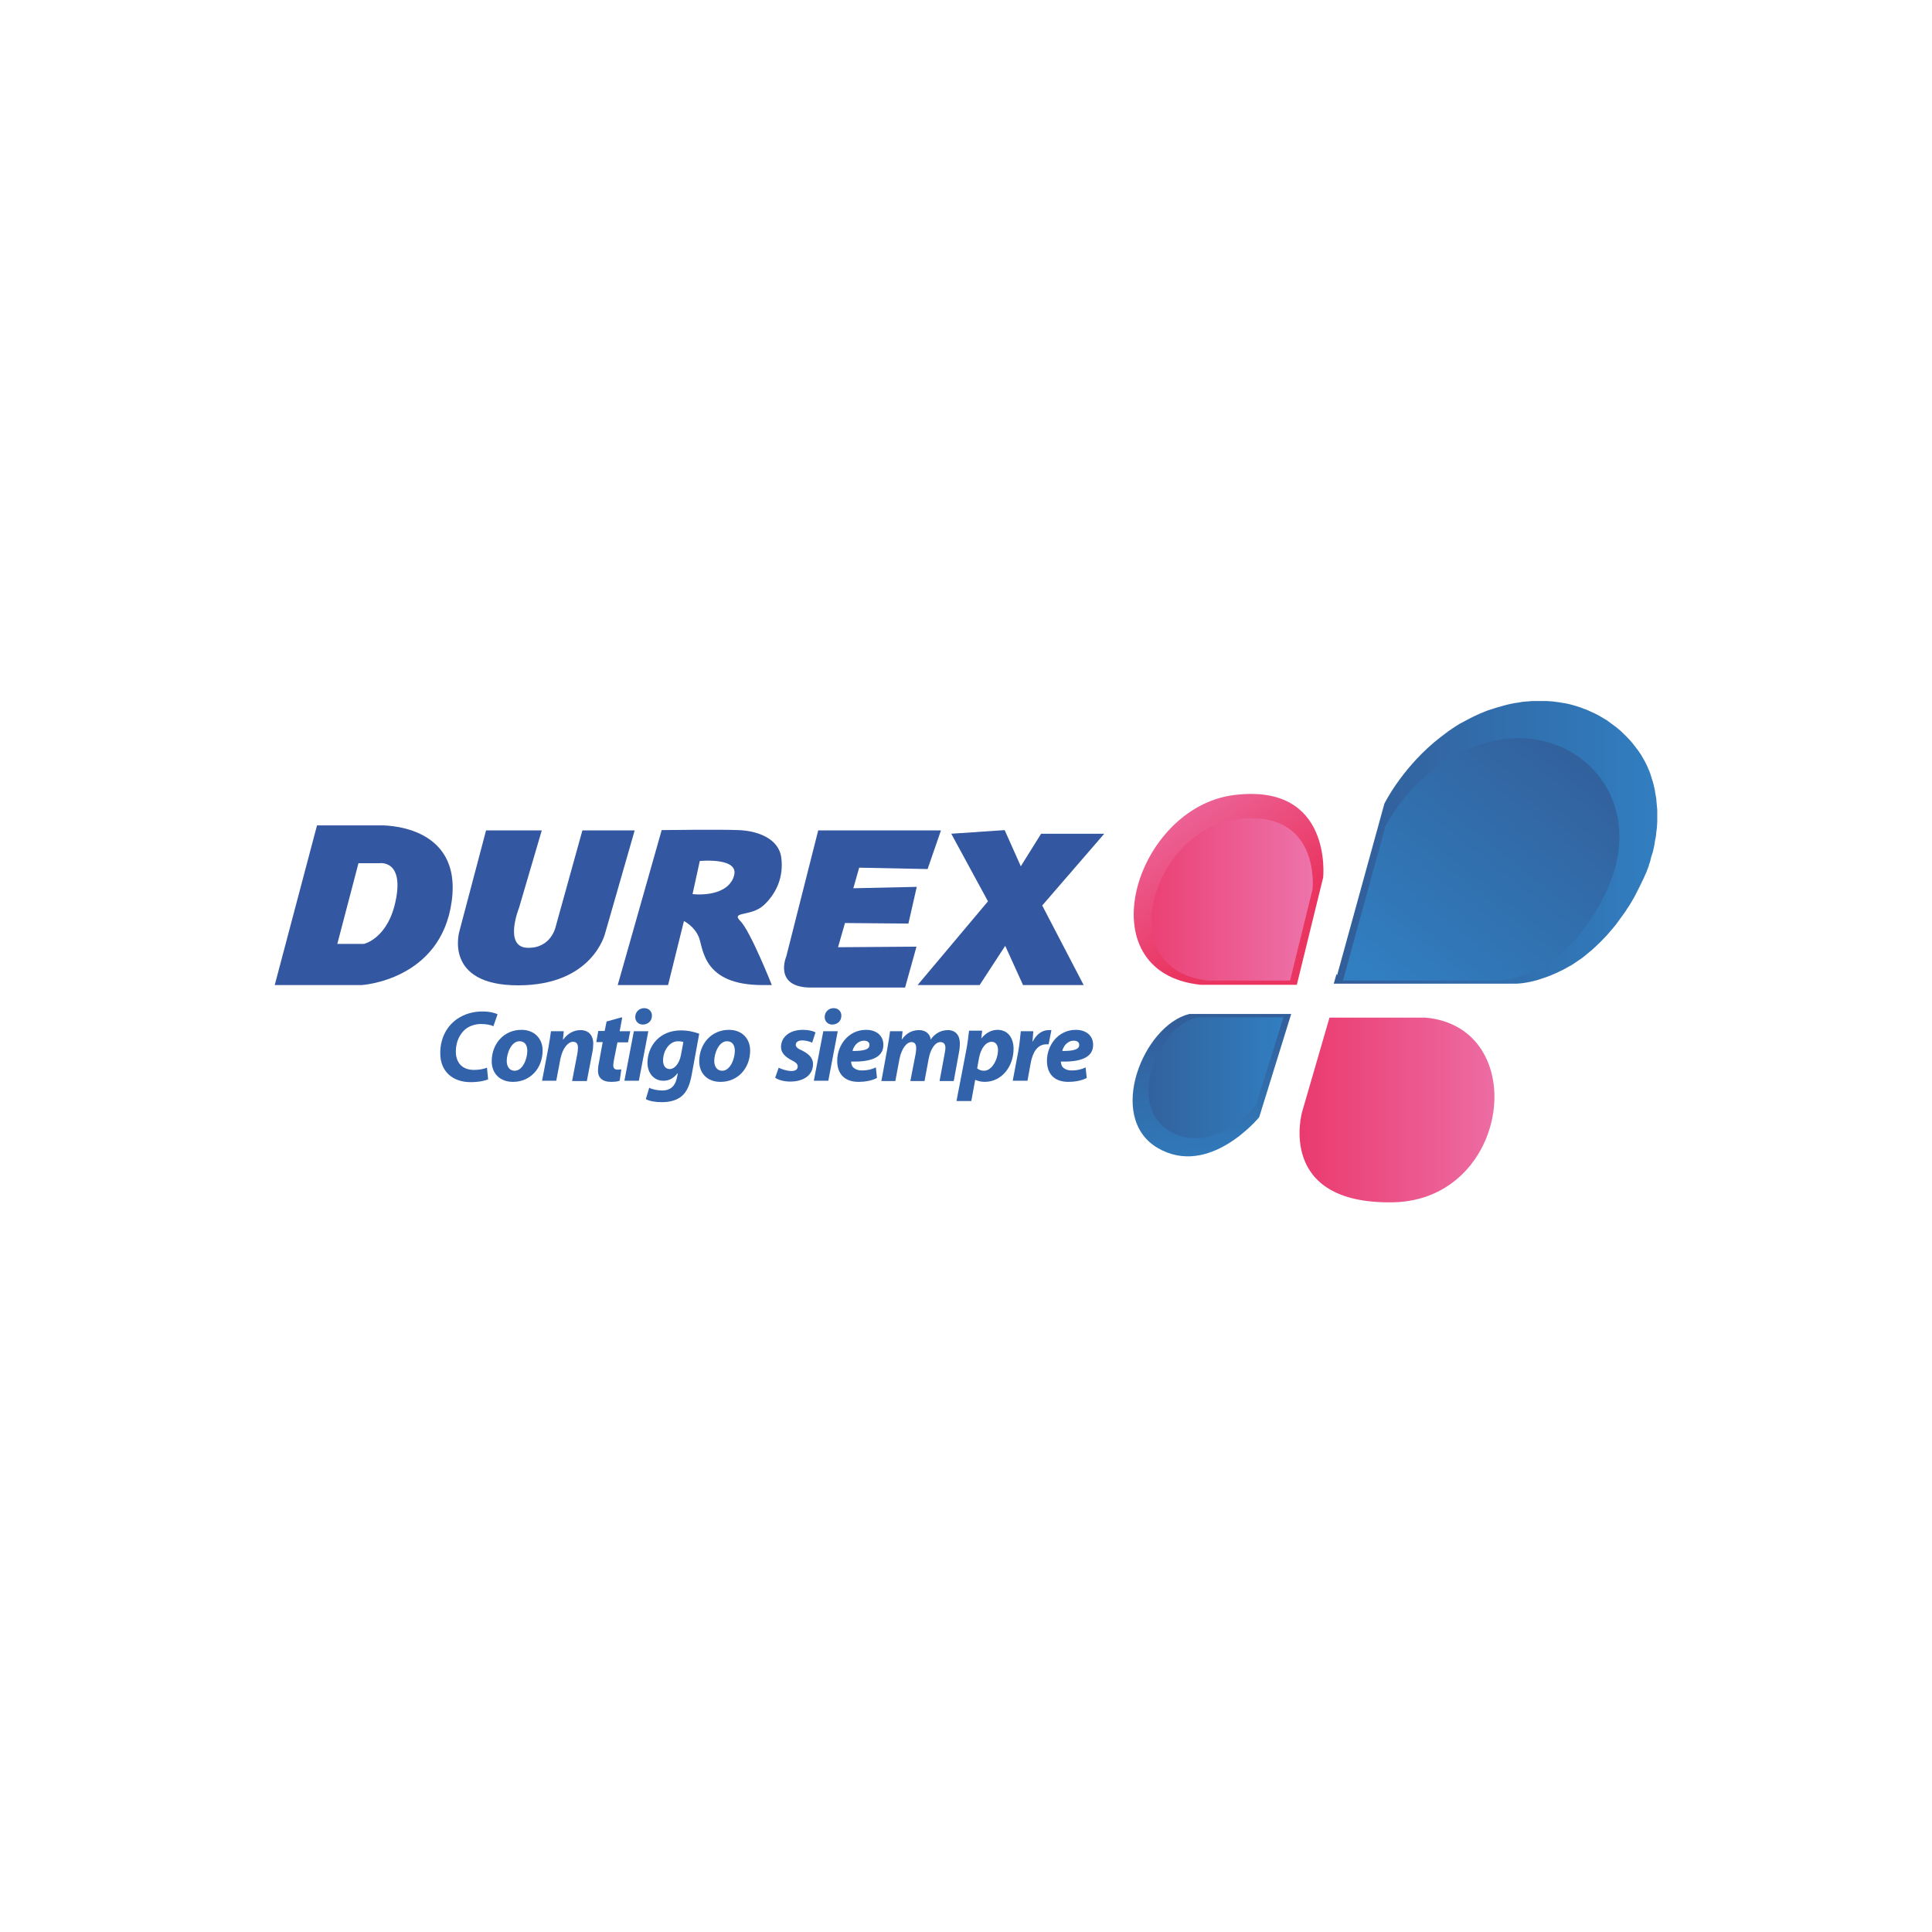
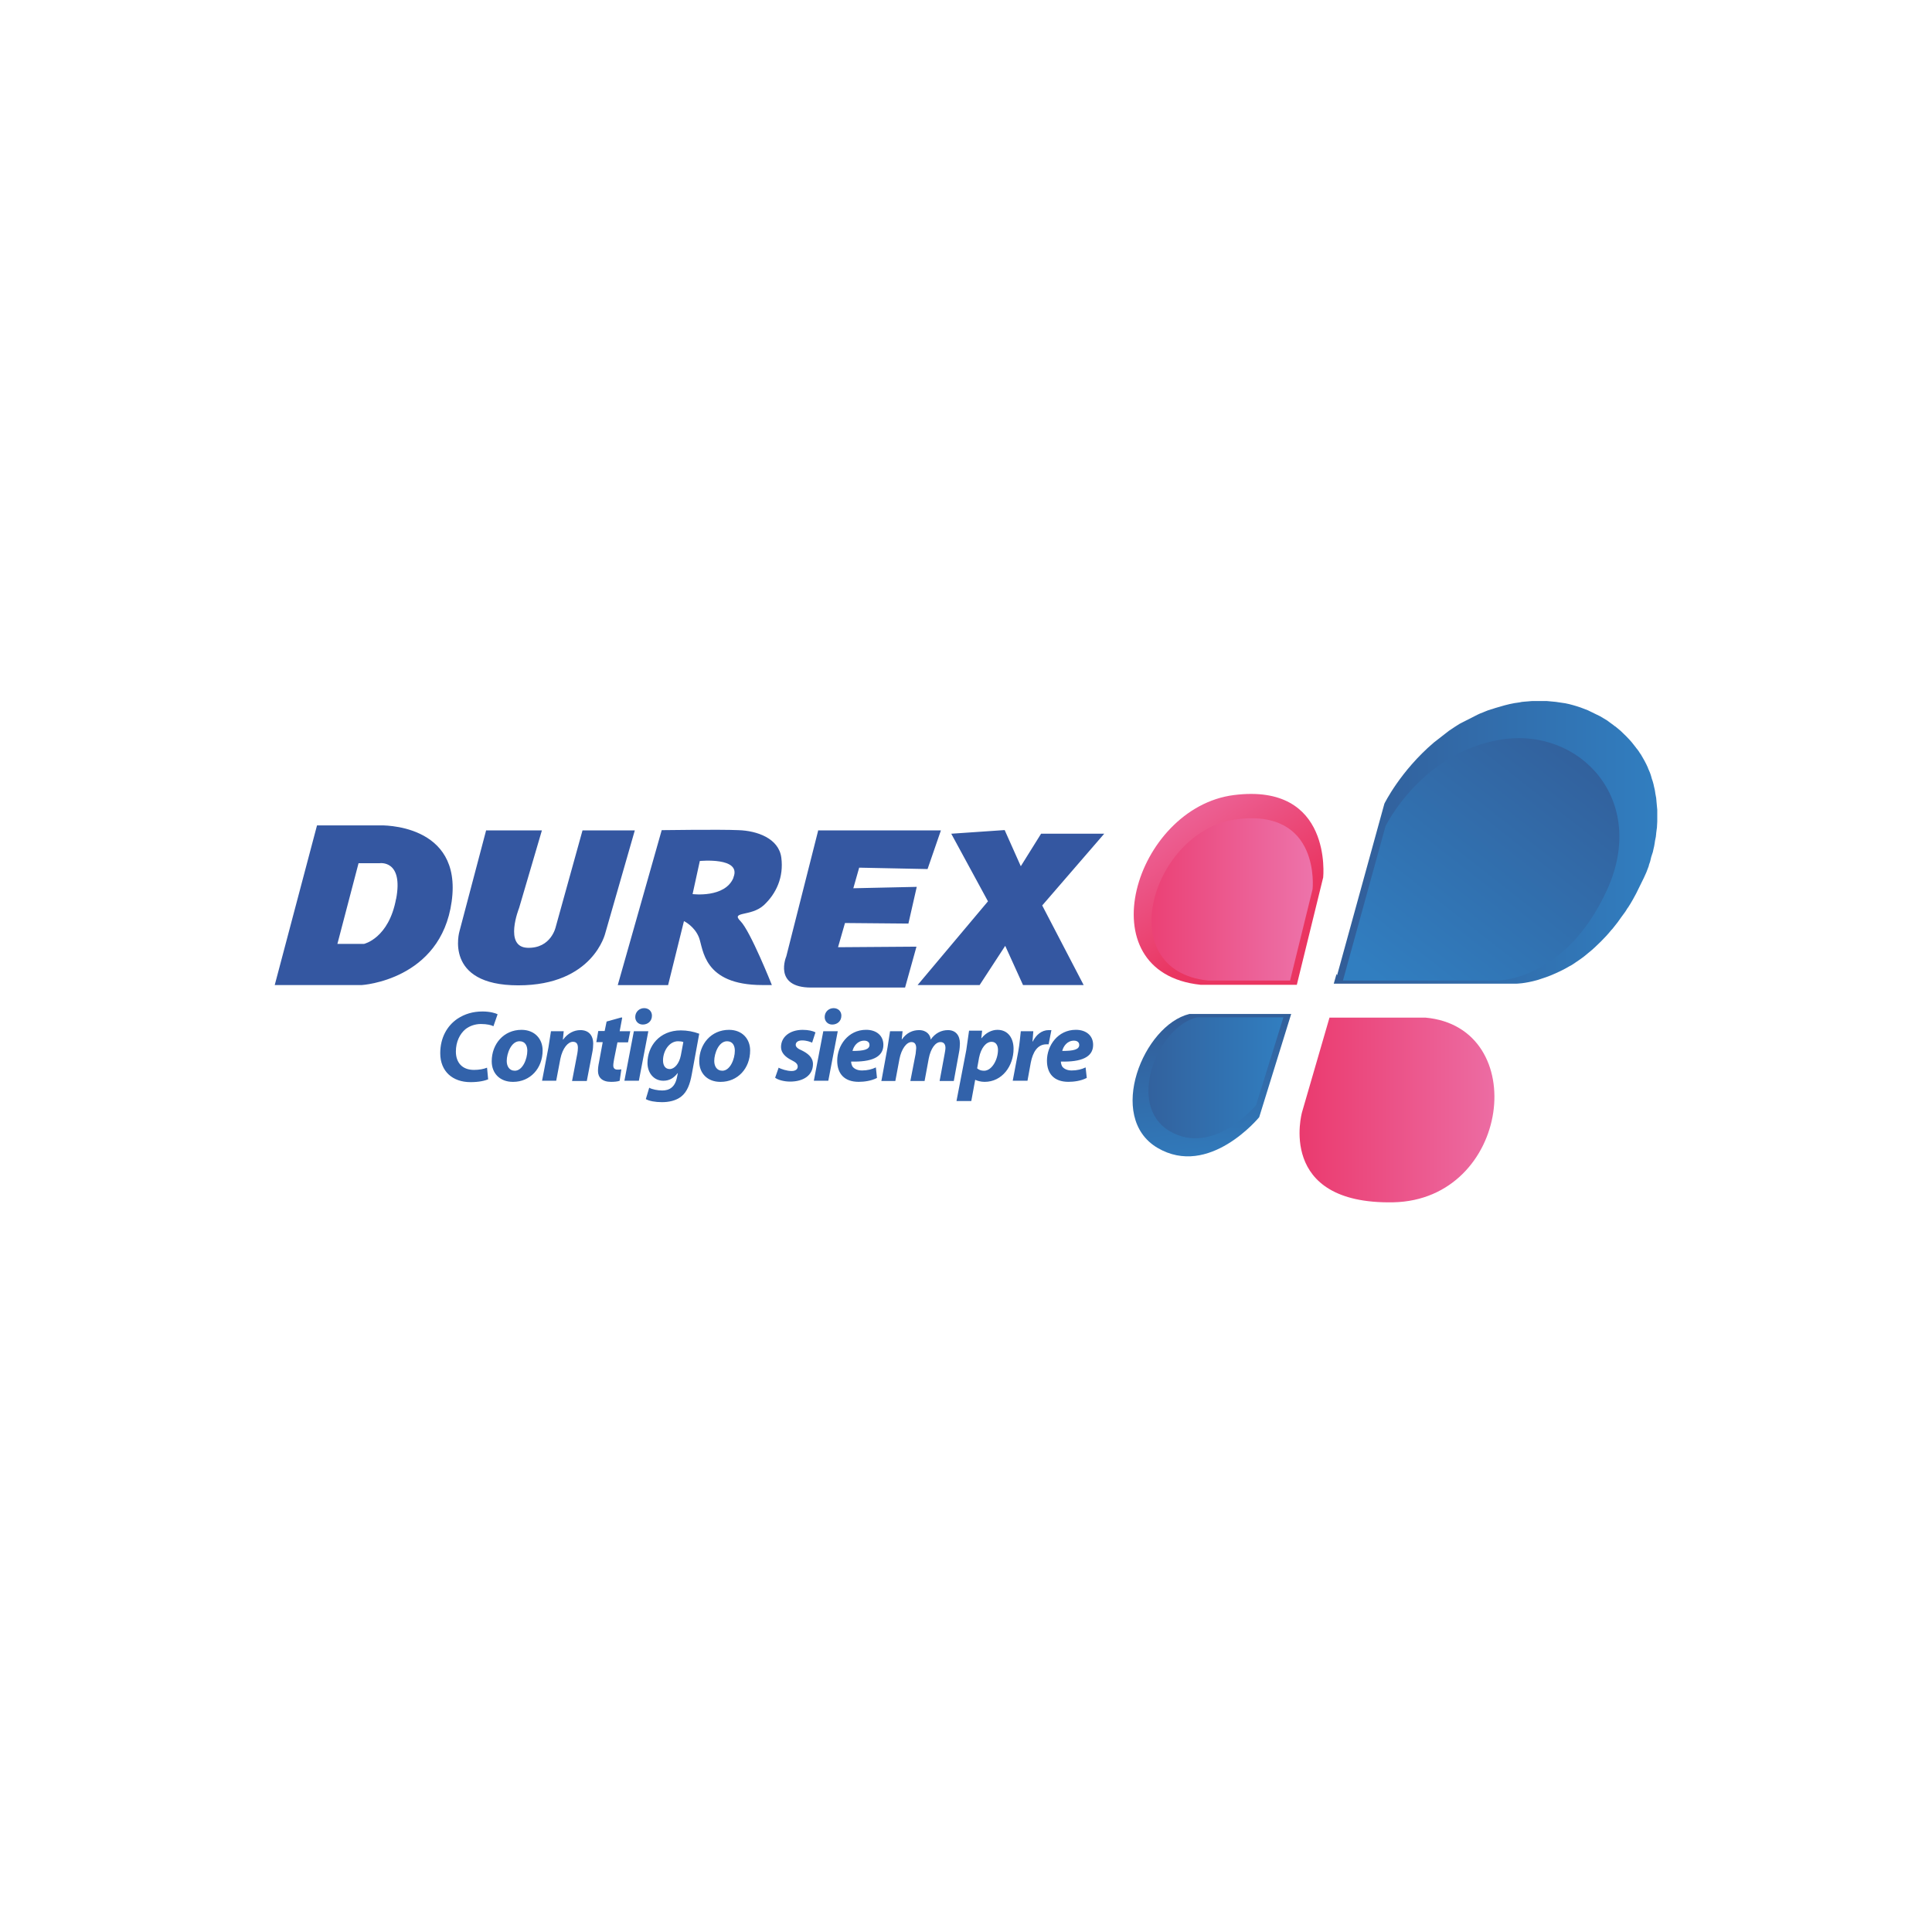
- <svg xmlns="http://www.w3.org/2000/svg" version="1.1" id="svg2" x="0px" y="0px" width="500px" height="500px" viewBox="0 0 500 500" enable-background="new 0 0 500 500" xml:space="preserve">
-   <g>
-     <g id="Layer_x0020_1">
-       <linearGradient id="SVGID_1_" gradientUnits="userSpaceOnUse" x1="7088.696" y1="-3434.608" x2="7157.887" y2="-4028.488" gradientTransform="matrix(0.072 0 0 -0.072 -198.1316 14.5359)">
-         <stop offset="0" style="stop-color:#325D98" />
-         <stop offset="1" style="stop-color:#317EC0" />
-       </linearGradient>
-       <path fill="url(#SVGID_1_)" d="M334.158,262.418l-8.278,26.709c0,0-12.959,15.839-26.35,7.92    c-13.318-7.92-3.6-31.748,8.279-34.629H334.158z" />
-       <path fill="#3457A1" d="M102.489,232.613c-1.872,10.224-8.279,11.663-8.279,11.663h-6.911l5.472-20.878h5.471    c0,0,6.191-0.936,4.248,9.287V232.613z M98.458,213.608H82.044l-10.943,41.324h22.533c0,0,20.445-1.225,23.254-21.598    c2.879-20.446-18.502-19.726-18.502-19.726H98.458z" />
-       <path fill="#3457A1" d="M125.814,214.832l-6.911,26.133c0,0-4.248,14.039,15.189,14.039c19.438,0,22.534-13.535,22.534-13.535    l7.631-26.564h-13.534l-6.912,24.908c0,0-1.151,5.688-7.342,5.473c-6.191-0.217-2.16-10.295-2.16-10.295l5.903-20.086h-14.471    L125.814,214.832z" />
-       <path fill="#3457A1" d="M189.815,227.143c-2.16,5.327-10.584,4.248-10.584,4.248l1.873-8.567c0,0,10.87-1.08,8.711,4.247V227.143z     M197.662,234.27c3.239-3.023,5.183-7.271,4.535-12.311s-6.335-6.982-11.087-7.127c-4.751-0.216-19.869,0-19.869,0l-11.375,40.1    h13.031l4.104-16.559c0,0,2.735,1.296,3.887,4.248c1.152,2.951,1.008,12.311,16.414,12.311h2.448c0,0-5.544-13.967-8.136-16.559    S194.351,237.293,197.662,234.27z" />
-       <path fill="#3457A1" d="M211.772,214.832l-8.279,32.684c0,0-3.455,8.063,6.407,8.063h24.333l2.952-10.583l-20.302,0.145l1.8-6.264    l16.414,0.145l2.159-9.503l-16.414,0.36l1.512-5.328l17.711,0.359l3.455-10.006h-31.676L211.772,214.832z" />
-       <polygon fill="#3457A1" points="246.185,215.768 255.688,233.262 237.474,254.932 253.527,254.932 260.151,244.781     264.759,254.932 280.452,254.932 269.726,234.342 285.78,215.768 269.438,215.768 264.183,224.191 260.007,214.832   " />
-       <path fill="#3262AA" d="M126.462,279.265c-0.936,0.432-2.52,0.792-4.68,0.792c-4.679,0-7.847-2.808-7.847-7.487    c0-4.032,1.8-7.127,4.464-8.927c1.871-1.225,3.959-1.872,6.479-1.872c1.944,0,3.385,0.433,3.889,0.72l-1.08,3.096    c-0.504-0.287-1.656-0.576-3.24-0.576c-1.512,0-2.951,0.504-4.031,1.368c-1.439,1.224-2.447,3.239-2.447,5.759    c0,2.809,1.584,4.752,4.679,4.752c1.296,0,2.521-0.216,3.384-0.576l0.288,3.023L126.462,279.265z" />
-       <path fill="#3262AA" d="M133.229,277.105c2.016,0,3.24-3.024,3.24-5.184c0-1.225-0.504-2.448-2.017-2.448    c-2.159,0-3.312,3.167-3.312,5.111c0,1.512,0.792,2.521,2.016,2.521l0,0H133.229z M132.726,279.984    c-3.312,0-5.471-2.16-5.471-5.327c0-4.464,3.095-8.136,7.703-8.136c3.455,0,5.471,2.377,5.471,5.328    c0,4.68-3.24,8.135-7.631,8.135l0,0H132.726z" />
-       <path fill="#3262AA" d="M140.284,279.696l1.656-8.639c0.288-1.655,0.504-3.024,0.648-4.176h3.311l-0.215,2.159h0.071    c1.224-1.655,2.808-2.447,4.464-2.447c2.088,0,3.312,1.296,3.312,3.527c0,0.576-0.072,1.512-0.216,2.16l-1.439,7.487h-3.816    l1.368-7.128c0.071-0.432,0.144-0.936,0.144-1.439c0-0.936-0.287-1.584-1.295-1.584c-1.225,0-2.664,1.584-3.24,4.393l-1.08,5.687    h-3.815H140.284z" />
-       <path fill="#3262AA" d="M161.019,263.426l-0.648,3.456h2.736l-0.576,2.88h-2.736l-0.863,4.319    c-0.072,0.504-0.217,1.151-0.217,1.655c0,0.648,0.289,1.08,1.08,1.08c0.289,0,0.721,0,1.008-0.072l-0.432,2.952    c-0.504,0.216-1.439,0.288-2.231,0.288c-2.304,0-3.384-1.152-3.384-2.808c0-0.647,0.072-1.368,0.288-2.376l0.937-5.111h-1.656    l0.504-2.879h1.656l0.504-2.448l3.887-1.08L161.019,263.426z" />
-       <path fill="#3262AA" d="M166.346,265.154c-1.08,0-1.944-0.792-1.944-1.943c0-1.368,1.08-2.305,2.305-2.305    c1.151,0,2.016,0.793,2.016,1.944C168.722,264.29,167.642,265.154,166.346,265.154L166.346,265.154z M161.595,279.696    l2.447-12.814h3.744l-2.448,12.814h-3.815H161.595z" />
-       <path fill="#3262AA" d="M176.856,269.689c-0.288-0.144-0.863-0.216-1.367-0.216c-2.305,0-3.889,2.52-3.889,4.968    c0,1.295,0.576,2.231,1.729,2.231c1.224,0,2.447-1.368,2.879-3.527L176.856,269.689z M168.001,281.496    c0.721,0.432,2.232,0.721,3.385,0.721c1.871,0,3.311-0.864,3.814-3.385l0.217-1.079h-0.072c-1.008,1.296-2.16,1.943-3.672,1.943    c-2.52,0-4.104-2.087-4.104-4.607c0-4.247,3.023-8.423,8.639-8.423c1.801,0,3.385,0.359,4.752,0.863l-1.943,10.584    c-0.432,2.375-1.152,4.463-2.736,5.687c-1.367,1.08-3.239,1.44-4.967,1.44c-1.729,0-3.313-0.288-4.176-0.793l0.863-2.879V281.496z    " />
-       <path fill="#3262AA" d="M186.935,277.105c2.017,0,3.24-3.024,3.24-5.184c0-1.225-0.504-2.448-2.016-2.448    c-2.16,0-3.312,3.167-3.312,5.111c0,1.512,0.792,2.521,2.016,2.521l0,0H186.935z M186.431,279.984    c-3.311,0-5.471-2.16-5.471-5.327c0-4.464,3.096-8.136,7.703-8.136c3.455,0,5.471,2.377,5.471,5.328    c0,4.68-3.238,8.135-7.631,8.135l0,0H186.431z" />
-       <path fill="#3262AA" d="M201.478,276.313c0.72,0.36,2.16,0.864,3.384,0.864c1.079,0,1.583-0.504,1.583-1.151    c0-0.648-0.432-1.08-1.583-1.656c-1.44-0.72-2.735-1.8-2.735-3.384c0-2.663,2.303-4.464,5.615-4.464    c1.512,0,2.664,0.289,3.311,0.648l-0.863,2.664c-0.504-0.217-1.439-0.576-2.592-0.576c-1.008,0-1.656,0.432-1.656,1.152    c0,0.504,0.504,1.008,1.584,1.439c1.44,0.72,2.881,1.728,2.881,3.527c0,2.951-2.521,4.535-5.904,4.535    c-1.584,0-3.168-0.432-3.887-1.008l0.936-2.664L201.478,276.313z" />
-       <path fill="#3262AA" d="M215.372,265.154c-1.08,0-1.943-0.792-1.943-1.943c0-1.368,1.08-2.305,2.303-2.305    c1.152,0,2.016,0.793,2.016,1.944C217.747,264.29,216.668,265.154,215.372,265.154L215.372,265.154z M210.62,279.696l2.448-12.814    h3.743l-2.447,12.814h-3.816H210.62z" />
-       <path fill="#3262AA" d="M225.019,270.41c0-0.648-0.504-1.08-1.367-1.08c-1.729,0-2.736,1.439-3.023,2.663    C223.579,271.993,225.019,271.633,225.019,270.41L225.019,270.41z M226.962,278.977c-1.512,0.792-3.383,1.008-4.75,1.008    c-3.672,0-5.544-2.088-5.544-5.471c0-3.889,2.808-7.992,7.487-7.992c2.592,0,4.463,1.44,4.463,3.889    c0,3.239-3.168,4.463-8.351,4.318c0,0.36,0.144,0.937,0.36,1.297c0.504,0.647,1.367,1.008,2.447,1.008    c1.367,0,2.592-0.289,3.6-0.793L226.962,278.977z" />
-       <path fill="#3262AA" d="M228.114,279.696l1.584-8.639c0.288-1.655,0.504-3.024,0.648-4.176h3.239l-0.216,2.088h0.072    c1.151-1.655,2.735-2.376,4.391-2.376c2.016,0,2.952,1.296,3.023,2.447c1.152-1.655,2.736-2.447,4.464-2.447    c1.944,0,3.096,1.296,3.096,3.456c0,0.504-0.071,1.583-0.216,2.231l-1.367,7.487h-3.672l1.295-6.983    c0.072-0.504,0.217-1.08,0.217-1.584c0-0.863-0.36-1.512-1.296-1.512c-1.296,0-2.521,1.656-3.024,4.248l-1.079,5.831h-3.672    l1.368-7.056c0.072-0.504,0.144-1.008,0.144-1.439c0-0.863-0.288-1.584-1.224-1.584c-1.296,0-2.592,1.8-3.096,4.32l-1.08,5.759    h-3.672L228.114,279.696z" />
-       <path fill="#3262AA" d="M252.952,276.529c0.432,0.359,0.936,0.576,1.727,0.576c2.017,0,3.6-2.881,3.6-5.4    c0-1.008-0.432-2.088-1.655-2.088c-1.439,0-2.735,1.584-3.239,4.104l-0.504,2.809H252.952z M247.552,284.88l2.52-13.103    c0.289-1.512,0.576-3.744,0.721-5.039h3.383l-0.215,1.943h0.072c1.079-1.367,2.591-2.16,4.104-2.16    c2.807,0,4.175,2.232,4.175,4.896c0,4.463-2.952,8.566-7.487,8.566c-1.008,0-1.943-0.288-2.375-0.504h-0.072l-1.008,5.472h-3.816    V284.88z" />
-       <path fill="#3262AA" d="M262.095,279.696l1.439-7.631c0.36-1.944,0.504-4.104,0.648-5.184h3.239    c-0.071,0.864-0.144,1.728-0.216,2.664h0.072c0.863-1.728,2.303-2.952,4.104-2.952c0.287,0,0.504,0,0.72,0l-0.72,3.672    c-0.145,0-0.36,0-0.576,0c-2.376,0-3.527,2.16-4.031,4.68l-0.864,4.751H262.095z" />
-       <path fill="#3262AA" d="M279.301,270.41c0-0.648-0.504-1.08-1.368-1.08c-1.728,0-2.735,1.439-3.023,2.663    C277.86,271.993,279.301,271.633,279.301,270.41L279.301,270.41z M281.244,278.977c-1.512,0.792-3.384,1.008-4.751,1.008    c-3.672,0-5.543-2.088-5.543-5.471c0-3.889,2.807-7.992,7.486-7.992c2.592,0,4.464,1.44,4.464,3.889    c0,3.239-3.168,4.463-8.351,4.318c0,0.36,0.144,0.937,0.359,1.297c0.504,0.647,1.367,1.008,2.447,1.008    c1.368,0,2.592-0.289,3.6-0.793L281.244,278.977z" />
-       <linearGradient id="SVGID_2_" gradientUnits="userSpaceOnUse" x1="7398.816" y1="-3343.266" x2="6875.809" y2="-2555.587" gradientTransform="matrix(0.072 0 0 -0.072 -198.1316 14.5359)">
-         <stop offset="0" style="stop-color:#EA3561" />
-         <stop offset="0.29" style="stop-color:#EA3561" />
-         <stop offset="1" style="stop-color:#ED76AD" />
-       </linearGradient>
-       <path fill="url(#SVGID_2_)" d="M335.599,254.932l6.839-27.861c0,0,2.52-24.549-23.109-21.309    c-25.63,3.239-38.588,45.93-8.64,49.098h24.91V254.932z" />
-       <linearGradient id="SVGID_3_" gradientUnits="userSpaceOnUse" x1="7549.139" y1="-2826.209" x2="8718.549" y2="-2826.209" gradientTransform="matrix(0.072 0 0 -0.072 -198.1316 14.5359)">
-         <stop offset="0" style="stop-color:#325D98" />
-         <stop offset="1" style="stop-color:#317EC0" />
-       </linearGradient>
-       <path fill="url(#SVGID_3_)" d="M346.037,252.412L346.037,252.412L346.037,252.412l4.679-16.99l0,0l0,0l7.56-27.429    c0,0,4.104-8.423,12.814-15.838l0,0l0,0c1.224-1.008,2.521-2.016,3.888-3.024l0,0l0,0c0.504-0.36,1.008-0.648,1.512-1.008l0,0l0,0    c0.288-0.144,0.504-0.36,0.792-0.504l0,0l0,0c0.36-0.216,0.647-0.432,1.008-0.576l0,0l0,0c1.296-0.72,2.663-1.439,4.104-2.087l0,0    l0,0c0.433-0.216,0.937-0.432,1.368-0.576l0,0l0,0c0.144-0.072,0.359-0.144,0.504-0.216l0,0l0,0    c0.504-0.216,1.08-0.432,1.584-0.576l0,0l0,0c0.072,0,0.216-0.072,0.287-0.072l0,0l0,0c0.289-0.072,0.576-0.216,0.864-0.288l0,0    l0,0c0.288-0.072,0.647-0.216,1.008-0.288l0,0l0,0c0.864-0.288,1.8-0.504,2.664-0.72l0,0l0,0c0.504-0.072,0.936-0.216,1.439-0.288    h0.072l0,0c0.144,0,0.36-0.072,0.504-0.072l0,0l0,0c0.144,0,0.288-0.072,0.504-0.072c0.216-0.072,0.504-0.072,0.72-0.145h0.072    l0,0c0.216,0,0.504-0.072,0.72-0.072h0.072l0,0c0.288,0,0.575-0.072,0.864-0.072l0,0l0,0c0.504-0.072,0.936-0.072,1.439-0.072    h3.24c0.791,0.072,1.583,0.072,2.303,0.216l0,0l0,0c0.648,0.072,1.296,0.145,1.943,0.288l0,0l0,0c0.145,0,0.361,0.072,0.504,0.072    l0,0l0,0c0.721,0.144,1.369,0.288,2.088,0.504l0,0l0,0c1.297,0.36,2.521,0.792,3.744,1.296l0,0l0,0    c1.152,0.504,2.232,1.008,3.24,1.583l0,0l0,0c0.575,0.36,1.223,0.72,1.799,1.08l0,0l0,0c0.072,0.072,0.217,0.144,0.289,0.216l0,0    l0,0c0.071,0.072,0.215,0.144,0.287,0.216l0,0l0,0c0.359,0.288,0.721,0.504,1.08,0.792l0,0l0,0    c0.145,0.144,0.359,0.288,0.504,0.36l0,0l0,0c0.432,0.36,0.863,0.72,1.296,1.08l0,0l0,0c1.008,0.936,2.016,1.944,2.88,2.952l0,0    l0,0c0.359,0.432,0.72,0.936,1.08,1.368l0,0l0,0c0.071,0.144,0.215,0.288,0.287,0.36l0,0l0,0c0.289,0.36,0.576,0.792,0.793,1.152    l0,0l0,0c0.071,0.072,0.143,0.216,0.215,0.288l0,0l0,0c0.648,1.08,1.297,2.232,1.801,3.384l0,0l0,0l0.071,0.216l0,0l0,0    c0.36,0.72,0.647,1.512,0.864,2.304l0,0l0,0c0,0.072,0.072,0.216,0.072,0.288l0,0l0,0c0.215,0.576,0.359,1.08,0.504,1.656v0.072    l0,0c0.072,0.36,0.215,0.792,0.287,1.224l0,0l0,0c0,0.144,0.072,0.288,0.072,0.432l0,0l0,0c0,0.144,0.072,0.288,0.072,0.504l0,0    l0,0c0.072,0.36,0.145,0.792,0.216,1.152l0,0l0,0c0,0.216,0.071,0.504,0.071,0.72v0.072l0,0c0.072,0.792,0.145,1.512,0.217,2.304    v3.023c0,0.432-0.072,0.864-0.072,1.296l0,0v0.144c-0.072,0.504-0.145,1.08-0.216,1.655l0,0v0.145    c0,0.216-0.071,0.359-0.071,0.576l0,0v0.072c-0.072,0.359-0.145,0.719-0.217,1.08l0,0l0,0c0,0.144-0.072,0.287-0.072,0.504l0,0    l0,0c0,0.144-0.072,0.287-0.072,0.432l0,0l0,0c0,0.144-0.071,0.287-0.071,0.359l0,0v0.072c-0.144,0.504-0.216,1.008-0.36,1.584    l0,0l0,0c-0.072,0.216-0.144,0.432-0.216,0.648l0,0l0,0c-0.144,0.432-0.288,0.863-0.36,1.295l0,0l0,0l-0.071,0.288l0,0l0,0    l-0.072,0.288l0,0l0,0c-0.071,0.288-0.216,0.504-0.288,0.792l0,0v0.071l-0.072,0.289l0,0l0,0    c-0.215,0.504-0.359,1.008-0.575,1.512l0,0l0,0c-0.072,0.216-0.216,0.432-0.288,0.647l0,0l0,0    c-0.145,0.288-0.216,0.504-0.359,0.792c-0.648,1.439-1.369,2.808-2.017,4.104l0,0l0,0c-0.288,0.576-0.575,1.08-0.864,1.584l0,0    l0,0c-0.359,0.648-0.791,1.367-1.223,2.016l0,0l0,0c-0.072,0.072-0.145,0.216-0.217,0.288l0,0l0,0    c-0.359,0.647-0.791,1.224-1.224,1.8l0,0l0,0c-0.072,0.072-0.144,0.216-0.216,0.287l0,0l0,0c-0.36,0.505-0.721,1.009-1.08,1.513    l0,0l0,0c-0.359,0.504-0.72,0.936-1.08,1.368l0,0l0,0c-0.144,0.215-0.359,0.432-0.504,0.575l0,0l0,0    c-0.432,0.576-0.936,1.08-1.367,1.584l0,0l0,0l-0.072,0.072l0,0l0,0c-0.864,0.936-1.729,1.8-2.592,2.591l0,0l0,0l-0.072,0.072l0,0    l0,0c-0.287,0.289-0.576,0.504-0.863,0.793l0,0l0,0c-0.721,0.575-1.368,1.151-2.088,1.727l0,0l0,0    c-0.36,0.289-0.721,0.576-1.08,0.793l0,0l0,0c-0.576,0.432-1.225,0.791-1.8,1.224l0,0l0,0c-0.36,0.216-0.647,0.432-1.008,0.575    l0,0l0,0c-1.224,0.721-2.376,1.297-3.528,1.801l0,0l0,0c-1.727,0.791-3.311,1.295-4.679,1.728l0,0l0,0    c-3.312,0.936-5.472,0.936-5.472,0.936h-47.227l0.721-2.52L346.037,252.412z" />
-       <path fill="none" d="M342.509,262.418l-8.351,28.869l0,0l0,0v0.072l0,0v0.072l0,0v0.144l0,0l-0.071,0.144l0,0l-0.072,0.217l0,0    l-0.072,0.215l-0.072,0.217l0,0l-0.072,0.216v0.071l-0.072,0.217v0.145v0.215v0.145v0.216v0.144v0.289v0.144v0.216v0.216v0.216    v0.217v0.287v0.217v0.287v0.217v0.287v0.217v0.287v0.217v0.287v0.289v0.287v0.288v0.288v0.288c0,0.071,0,0.216,0,0.288v0.287    v0.289v0.287c0,0.072,0,0.217,0,0.289v0.287c0,0.072,0,0.217,0.072,0.288c0,0.072,0,0.216,0.072,0.288    c0,0.145,0,0.216,0.072,0.359l0.072,0.289c0,0.144,0.072,0.215,0.072,0.359c0,0.072,0.071,0.216,0.071,0.288    c0,0.071,0.072,0.216,0.072,0.288s0.071,0.216,0.071,0.287c0,0.145,0.072,0.217,0.072,0.36l0.072,0.288    c0,0.145,0.072,0.216,0.072,0.359l0.072,0.289c0,0.144,0.071,0.215,0.144,0.359c0,0.072,0.071,0.217,0.071,0.288    c0.072,0.144,0.072,0.216,0.145,0.36c0.072,0.072,0.072,0.216,0.145,0.287c0.071,0.145,0.071,0.217,0.144,0.36    c0.071,0.072,0.071,0.216,0.144,0.288c0.072,0.145,0.072,0.216,0.145,0.359c0.072,0.072,0.072,0.217,0.144,0.289    c0.072,0.144,0.144,0.215,0.144,0.359c0.072,0.072,0.072,0.216,0.145,0.288c0.072,0.144,0.145,0.216,0.145,0.36    c0.071,0.071,0.144,0.215,0.144,0.287c0.071,0.145,0.144,0.217,0.216,0.36c0.072,0.071,0.145,0.216,0.216,0.288    c0.072,0.072,0.144,0.216,0.216,0.288c0.072,0.071,0.145,0.216,0.217,0.288s0.144,0.216,0.215,0.287    c0.072,0.072,0.145,0.217,0.217,0.289c0.072,0.071,0.145,0.215,0.216,0.287s0.144,0.217,0.216,0.288    c0.072,0.072,0.145,0.216,0.288,0.288c0.072,0.072,0.144,0.216,0.288,0.288c0.072,0.071,0.216,0.216,0.288,0.288    c0.071,0.072,0.216,0.216,0.288,0.287c0.072,0.072,0.216,0.217,0.287,0.289c0.072,0.071,0.217,0.215,0.289,0.287    c0.071,0.072,0.215,0.217,0.287,0.289c0.072,0.071,0.217,0.144,0.288,0.287c0.144,0.072,0.216,0.145,0.36,0.288    c0.144,0.072,0.216,0.144,0.359,0.288c0.145,0.072,0.217,0.145,0.36,0.216c0.144,0.072,0.288,0.144,0.36,0.288    c0.144,0.072,0.216,0.145,0.359,0.216c0.145,0.072,0.288,0.144,0.36,0.216c0.144,0.072,0.288,0.145,0.36,0.217    c0.144,0.071,0.287,0.144,0.432,0.215c0.144,0.072,0.287,0.145,0.432,0.217s0.288,0.144,0.432,0.216    c0.145,0.071,0.288,0.144,0.432,0.216c0.145,0.072,0.289,0.145,0.504,0.216c0.145,0.072,0.289,0.144,0.433,0.216    s0.288,0.145,0.504,0.217c0.144,0.072,0.288,0.144,0.504,0.215c0.144,0.072,0.36,0.145,0.504,0.217s0.36,0.145,0.504,0.216    c0.144,0.072,0.36,0.144,0.504,0.144c0.144,0.072,0.36,0.145,0.504,0.145c0.216,0.072,0.36,0.072,0.576,0.145    c0.216,0.071,0.36,0.071,0.575,0.144c0.217,0.071,0.433,0.071,0.576,0.144c0.217,0.072,0.36,0.072,0.576,0.145    c0.217,0.072,0.432,0.072,0.648,0.144c0.216,0.072,0.359,0.072,0.576,0.144c0.215,0.072,0.432,0.072,0.719,0.145    c0.217,0,0.361,0.072,0.576,0.072c0.217,0,0.432,0.072,0.721,0.072c0.216,0,0.432,0.071,0.647,0.071    c0.288,0,0.504,0.072,0.792,0.072c0.216,0,0.359,0.071,0.576,0.071c0.287,0,0.576,0.072,0.863,0.072c0.217,0,0.36,0,0.576,0.072    c0.217,0,0.36,0,0.576,0 M358.995,318.572c0.504,0,1.008,0,1.584,0h0.072l0,0c0.504,0,1.08,0,1.584,0    c35.707-0.721,42.188-53.346,9.719-56.298h-29.156" />
-       <linearGradient id="SVGID_4_" gradientUnits="userSpaceOnUse" x1="6742.132" y1="-3031.405" x2="7500.315" y2="-3031.405" gradientTransform="matrix(0.072 0 0 -0.072 -198.1316 14.5359)">
-         <stop offset="0" style="stop-color:#EA3468" />
-         <stop offset="1" style="stop-color:#ED76AD" />
-       </linearGradient>
-       <path fill="url(#SVGID_4_)" d="M333.87,253.779l5.832-23.686c0,0,2.159-20.877-19.654-18.069    c-21.742,2.735-32.828,39.091-7.344,41.755H333.87z" />
-       <linearGradient id="SVGID_5_" gradientUnits="userSpaceOnUse" x1="8521.408" y1="-2394.198" x2="7763.589" y2="-3361.063" gradientTransform="matrix(0.072 0 0 -0.072 -198.1316 14.5359)">
-         <stop offset="0" style="stop-color:#325D98" />
-         <stop offset="1" style="stop-color:#317EC0" />
-       </linearGradient>
-       <path fill="url(#SVGID_5_)" d="M347.549,253.779l11.015-39.955c0,0,9.215-19.006,29.732-22.39    c20.518-3.383,38.3,15.55,27.572,38.948c-10.727,23.396-28.221,23.396-28.221,23.396h-40.171H347.549z" />
-       <linearGradient id="SVGID_6_" gradientUnits="userSpaceOnUse" x1="6799.634" y1="-3672.675" x2="7366.119" y2="-3672.675" gradientTransform="matrix(0.072 0 0 -0.072 -198.1316 14.5359)">
-         <stop offset="0" style="stop-color:#325D98" />
-         <stop offset="1" style="stop-color:#317EC0" />
-       </linearGradient>
-       <path fill="url(#SVGID_6_)" d="M332.143,263.282l-7.056,22.678c0,0-11.014,13.462-22.389,6.767    c-11.375-6.767-3.096-26.996,7.055-29.444H332.143z" />
-       <linearGradient id="SVGID_7_" gradientUnits="userSpaceOnUse" x1="7338.847" y1="-3787.775" x2="8258.839" y2="-3787.775" gradientTransform="matrix(0.072 0 0 -0.072 -198.1316 14.5359)">
-         <stop offset="0" style="stop-color:#EA3468" />
-         <stop offset="1" style="stop-color:#ED76AD" />
-       </linearGradient>
-       <path fill="url(#SVGID_7_)" d="M344.093,263.282l-7.127,24.55c0,0-6.768,23.9,23.613,23.324    c30.381-0.647,35.852-45.354,8.279-47.802h-24.766V263.282z" />
-     </g>
-   </g>
+ <svg xmlns="http://www.w3.org/2000/svg" width="500" height="500">
+   <linearGradient id="A" gradientUnits="userSpaceOnUse" x1="312.255" y1="261.828" x2="317.236" y2="304.587">
+     <stop offset="0" stop-color="#325d98" />
+     <stop offset="1" stop-color="#317ec0" />
+   </linearGradient>
+   <path fill="url(#A)" d="M334.158 262.418l-8.278 26.71s-12.96 15.84-26.35 7.92c-13.318-7.92-3.6-31.748 8.28-34.63h26.35z" />
+   <path d="M102.5 232.613c-1.872 10.224-8.28 11.663-8.28 11.663h-6.9l5.472-20.878h5.47s6.2-.936 4.248 9.287v-.072zm-4.03-19.005H82.044L71.1 254.932h22.533s20.445-1.225 23.254-21.598c2.88-20.446-18.502-19.726-18.502-19.726h.072zm27.354 1.224l-6.9 26.133s-4.248 14.04 15.2 14.04 22.534-13.535 22.534-13.535l7.63-26.564h-13.534l-6.912 24.908s-1.15 5.688-7.342 5.473-2.16-10.295-2.16-10.295l5.903-20.086h-14.47l.073-.073zm64 12.31c-2.16 5.327-10.584 4.248-10.584 4.248l1.873-8.567s10.87-1.08 8.7 4.247v.072zm7.847 7.127c3.24-3.023 5.183-7.27 4.535-12.3s-6.335-6.982-11.087-7.127c-4.75-.216-19.87 0-19.87 0l-11.375 40.1h13.03l4.104-16.56s2.735 1.296 3.887 4.248 1.008 12.3 16.414 12.3h2.448s-5.544-13.967-8.136-16.56 2.737-1.08 6.048-4.103zm14.1-19.438l-8.28 32.684s-3.455 8.063 6.407 8.063h24.333l2.952-10.583-20.302.145 1.8-6.264 16.414.145 2.16-9.503-16.414.36 1.512-5.328 17.7.36 3.455-10.006h-31.676l-.072-.072zm34.413.936l9.503 17.494-18.214 21.67h16.053l6.624-10.15 4.608 10.15h15.693l-10.726-20.6 16.054-18.574h-16.342l-5.255 8.423-4.176-9.36z" fill="#3457a1" />
+   <path d="M126.462 279.265c-.936.432-2.52.792-4.68.792-4.68 0-7.847-2.808-7.847-7.487 0-4.032 1.8-7.127 4.464-8.927 1.87-1.225 3.96-1.872 6.48-1.872 1.944 0 3.385.433 3.9.72l-1.08 3.096c-.504-.287-1.656-.576-3.24-.576-1.512 0-2.95.504-4.03 1.368-1.44 1.224-2.447 3.24-2.447 5.76 0 2.8 1.584 4.752 4.68 4.752 1.296 0 2.52-.216 3.384-.576l.288 3.023.142-.072zm6.768-2.16c2.016 0 3.24-3.024 3.24-5.184 0-1.225-.504-2.448-2.017-2.448-2.16 0-3.312 3.167-3.312 5.1 0 1.512.792 2.52 2.016 2.52h.073zm-.503 2.88c-3.312 0-5.47-2.16-5.47-5.327 0-4.464 3.095-8.136 7.703-8.136 3.455 0 5.47 2.377 5.47 5.328 0 4.68-3.24 8.135-7.63 8.135h0-.072zm7.557-.29l1.656-8.64.648-4.176h3.3l-.215 2.16h.07c1.224-1.655 2.808-2.447 4.464-2.447 2.088 0 3.312 1.296 3.312 3.527 0 .576-.072 1.512-.216 2.16l-1.44 7.487h-3.816l1.368-7.128c.07-.432.144-.936.144-1.44 0-.936-.287-1.584-1.295-1.584-1.225 0-2.664 1.584-3.24 4.393l-1.08 5.687h-3.673zm20.736-16.27l-.648 3.456h2.736l-.576 2.88h-2.736l-.863 4.32c-.072.504-.217 1.15-.217 1.655 0 .648.3 1.08 1.08 1.08.3 0 .72 0 1.008-.072l-.432 2.952c-.504.216-1.44.288-2.23.288-2.304 0-3.384-1.152-3.384-2.808 0-.647.072-1.368.288-2.376l.937-5.1h-1.656l.504-2.88h1.656l.504-2.448 3.887-1.08.143.144zm5.326 1.728c-1.08 0-1.944-.792-1.944-1.943 0-1.368 1.08-2.305 2.305-2.305 1.15 0 2.016.793 2.016 1.944-.001 1.44-1.08 2.304-2.377 2.304h0zm-4.75 14.542l2.447-12.814h3.744l-2.448 12.814h-3.743zm15.26-10.006c-.288-.144-.863-.216-1.367-.216-2.305 0-3.9 2.52-3.9 4.968 0 1.295.576 2.23 1.73 2.23 1.224 0 2.447-1.368 2.88-3.527l.648-3.456zM168 281.496c.72.432 2.232.72 3.385.72 1.87 0 3.3-.864 3.814-3.385l.217-1.08h-.072c-1.008 1.296-2.16 1.943-3.672 1.943-2.52 0-4.104-2.087-4.104-4.607 0-4.247 3.023-8.423 8.64-8.423a13.63 13.63 0 0 1 4.752.863l-1.943 10.584c-.432 2.375-1.152 4.463-2.736 5.687-1.367 1.08-3.24 1.44-4.967 1.44s-3.313-.288-4.176-.793l.863-2.88v-.072zm18.935-4.39c2.017 0 3.24-3.024 3.24-5.184 0-1.225-.504-2.448-2.016-2.448-2.16 0-3.312 3.167-3.312 5.1 0 1.512.792 2.52 2.016 2.52h.072zm-.504 2.88c-3.3 0-5.47-2.16-5.47-5.327 0-4.464 3.096-8.136 7.703-8.136 3.455 0 5.47 2.377 5.47 5.328 0 4.68-3.238 8.135-7.63 8.135h0-.072zm15.047-3.672c.72.36 2.16.864 3.384.864 1.08 0 1.583-.504 1.583-1.15s-.432-1.08-1.583-1.656c-1.44-.72-2.735-1.8-2.735-3.384 0-2.663 2.303-4.464 5.615-4.464 1.512 0 2.664.3 3.3.648l-.863 2.664c-.504-.217-1.44-.576-2.592-.576-1.008 0-1.656.432-1.656 1.152 0 .504.504 1.008 1.584 1.44 1.44.72 2.88 1.728 2.88 3.527 0 2.95-2.52 4.535-5.904 4.535-1.584 0-3.168-.432-3.887-1.008l.936-2.664-.074.074zm13.894-11.16c-1.08 0-1.943-.792-1.943-1.943 0-1.368 1.08-2.305 2.303-2.305 1.152 0 2.016.793 2.016 1.944-.001 1.44-1.08 2.304-2.376 2.304h0zm-4.752 14.542l2.448-12.814h3.743l-2.447 12.814h-3.744zm14.4-9.296c0-.648-.504-1.08-1.367-1.08-1.73 0-2.736 1.44-3.023 2.663 2.95 0 4.4-.36 4.4-1.583h0zm1.943 8.567c-1.512.792-3.383 1.008-4.75 1.008-3.672 0-5.544-2.088-5.544-5.47 0-3.9 2.808-7.992 7.487-7.992 2.592 0 4.463 1.44 4.463 3.9 0 3.24-3.168 4.463-8.35 4.318a2.94 2.94 0 0 0 .36 1.297c.504.647 1.367 1.008 2.447 1.008 1.367 0 2.592-.3 3.6-.793l.288 2.736zm1.15.73l1.584-8.64.648-4.176h3.24l-.216 2.088h.072c1.15-1.655 2.735-2.376 4.4-2.376 2.016 0 2.952 1.296 3.023 2.447 1.152-1.655 2.736-2.447 4.464-2.447 1.944 0 3.096 1.296 3.096 3.456 0 .504-.07 1.583-.216 2.23l-1.367 7.487h-3.672l1.295-6.983c.072-.504.217-1.08.217-1.584 0-.863-.36-1.512-1.296-1.512-1.296 0-2.52 1.656-3.024 4.248l-1.08 5.83H235.6l1.368-7.056.144-1.44c0-.863-.288-1.584-1.224-1.584-1.296 0-2.592 1.8-3.096 4.32l-1.08 5.76h-3.672l.073-.07zm24.838-3.166c.432.36.936.576 1.727.576 2.017 0 3.6-2.88 3.6-5.4 0-1.008-.432-2.088-1.655-2.088-1.44 0-2.735 1.584-3.24 4.104l-.504 2.8h.07zm-5.4 8.35l2.52-13.103.72-5.04h3.383l-.215 1.943h.072c1.08-1.367 2.6-2.16 4.104-2.16 2.807 0 4.175 2.232 4.175 4.896 0 4.463-2.952 8.566-7.487 8.566-1.008 0-1.943-.288-2.375-.504h-.072l-1.008 5.472h-3.816v-.07zm14.543-5.184l1.44-7.63c.36-1.944.504-4.104.648-5.184h3.24l-.216 2.664h.072c.863-1.728 2.303-2.952 4.104-2.952h.72l-.72 3.672h-.576c-2.376 0-3.527 2.16-4.03 4.68l-.864 4.75h-3.815zM279.3 270.4c0-.648-.504-1.08-1.368-1.08-1.728 0-2.735 1.44-3.023 2.663 2.95 0 4.4-.36 4.4-1.583h0zm1.943 8.567c-1.512.792-3.384 1.008-4.75 1.008-3.672 0-5.543-2.088-5.543-5.47 0-3.9 2.807-7.992 7.486-7.992 2.592 0 4.464 1.44 4.464 3.9 0 3.24-3.168 4.463-8.35 4.318a2.95 2.95 0 0 0 .359 1.297c.504.647 1.367 1.008 2.447 1.008 1.368 0 2.592-.3 3.6-.793l.3 2.736z" fill="#3262aa" />
+   <linearGradient id="B" gradientUnits="userSpaceOnUse" x1="334.583" y1="255.251" x2="296.927" y2="198.538">
+     <stop offset="0" stop-color="#ea3561" />
+     <stop offset=".29" stop-color="#ea3561" />
+     <stop offset="1" stop-color="#ed76ad" />
+   </linearGradient>
+   <path fill="url(#B)" d="M335.6 254.932l6.84-27.86s2.52-24.55-23.11-21.31-38.588 45.93-8.64 49.098h24.9v.072z" />
+   <linearGradient id="C" gradientUnits="userSpaceOnUse" x1="345.406" y1="218.023" x2="429.604" y2="218.023">
+     <stop offset="0" stop-color="#325d98" />
+     <stop offset="1" stop-color="#317ec0" />
+   </linearGradient>
+   <path fill="url(#C)" d="M346.037 252.412h0l12.24-44.42s4.104-8.423 12.814-15.838h0l3.888-3.024 1.512-1.008c.288-.144.504-.36.792-.504h0c.36-.216.647-.432 1.008-.576h0l4.104-2.087c.433-.216.937-.432 1.368-.576h0c.144-.072.36-.144.504-.216h0c.504-.216 1.08-.432 1.584-.576h0c.072 0 .216-.072.287-.072h0c.29-.072.576-.216.864-.288h0l1.008-.288c.864-.288 1.8-.504 2.664-.72h0c.504-.072.936-.216 1.44-.288h.072c.144 0 .36-.072.504-.072h0c.144 0 .288-.072.504-.072.216-.072.504-.072.72-.145h.072c.216 0 .504-.072.72-.072h.072c.288 0 .575-.072.864-.072h0c.504-.072.936-.072 1.44-.072h3.24l2.303.216 1.943.288c.145 0 .36.072.504.072h0a21.84 21.84 0 0 1 2.088.504h0c1.297.36 2.52.792 3.744 1.296h0l3.24 1.583 1.8 1.08c.072.072.217.144.29.216h0c.07.072.215.144.287.216h0l1.08.792a2.19 2.19 0 0 0 .504.36h0l1.296 1.08c1.008.936 2.016 1.944 2.88 2.952h0l1.08 1.368c.07.144.215.288.287.36h0a11 11 0 0 1 .793 1.152h0c.07.072.143.216.215.288h0c.648 1.08 1.297 2.232 1.8 3.384h0l.07.216a12.71 12.71 0 0 1 .864 2.304h0c0 .072.072.216.072.288h0c.215.576.36 1.08.504 1.656v.072l.287 1.224c0 .144.072.288.072.432h0c0 .144.072.288.072.504h0l.216 1.152c0 .216.07.504.07.72v.072l.217 2.304v3.023c0 .432-.072.864-.072 1.296h0v.144l-.216 1.655v.145c0 .216-.07.36-.07.576h0v.072l-.217 1.08c0 .144-.072.287-.072.504h0c0 .144-.072.287-.072.432h0c0 .144-.07.287-.07.36h0v.072c-.144.504-.216 1.008-.36 1.584h0l-.216.648c-.144.432-.288.863-.36 1.295h0l-.07.288-.072.288c-.07.288-.216.504-.288.792h0v.07l-.072.29-.575 1.512c-.072.216-.216.432-.288.647h0l-.36.792-2.017 4.104a30.68 30.68 0 0 1-.864 1.584h0a29.95 29.95 0 0 1-1.223 2.016h0c-.072.072-.145.216-.217.288h0c-.36.647-.79 1.224-1.224 1.8h0c-.072.072-.144.216-.216.287h0l-1.08 1.513-1.08 1.368a4.04 4.04 0 0 1-.504.575h0c-.432.576-.936 1.08-1.367 1.584h0l-.072.072a43.96 43.96 0 0 1-2.592 2.591h0l-.072.072-.863.793-2.088 1.727-1.08.793-1.8 1.224c-.36.216-.647.432-1.008.575h0a32.58 32.58 0 0 1-3.528 1.801h0c-1.727.79-3.31 1.295-4.68 1.728h0c-3.312.936-5.472.936-5.472.936h-47.227l.72-2.52.143.36z" />
+   <linearGradient id="D" gradientUnits="userSpaceOnUse" x1="287.302" y1="232.797" x2="341.891" y2="232.797">
+     <stop offset="0" stop-color="#ea3468" />
+     <stop offset="1" stop-color="#ed76ad" />
+   </linearGradient>
+   <path fill="url(#D)" d="M333.87 253.78l5.832-23.686s2.16-20.877-19.654-18.07c-21.742 2.735-32.828 39.09-7.344 41.755h21.166z" />
+   <linearGradient id="E" gradientUnits="userSpaceOnUse" x1="415.41" y1="186.918" x2="360.847" y2="256.532">
+     <stop offset="0" stop-color="#325d98" />
+     <stop offset="1" stop-color="#317ec0" />
+   </linearGradient>
+   <path fill="url(#E)" d="M347.55 253.78l11.015-39.955s9.215-19.006 29.732-22.4 38.3 15.55 27.572 38.948-28.22 23.396-28.22 23.396H347.55z" />
+   <linearGradient id="F" gradientUnits="userSpaceOnUse" x1="291.442" y1="278.968" x2="332.229" y2="278.968">
+     <stop offset="0" stop-color="#325d98" />
+     <stop offset="1" stop-color="#317ec0" />
+   </linearGradient>
+   <path fill="url(#F)" d="M332.143 263.282l-7.056 22.678s-11.014 13.462-22.39 6.767c-11.375-6.767-3.096-26.996 7.055-29.444h22.4z" />
+   <linearGradient id="G" gradientUnits="userSpaceOnUse" x1="330.265" y1="287.256" x2="396.505" y2="287.256">
+     <stop offset="0" stop-color="#ea3468" />
+     <stop offset="1" stop-color="#ed76ad" />
+   </linearGradient>
+   <path fill="url(#G)" d="M344.093 263.282l-7.127 24.55s-6.768 23.9 23.613 23.324c30.38-.647 35.852-45.354 8.28-47.802h-24.766v-.072z" />
</svg>
